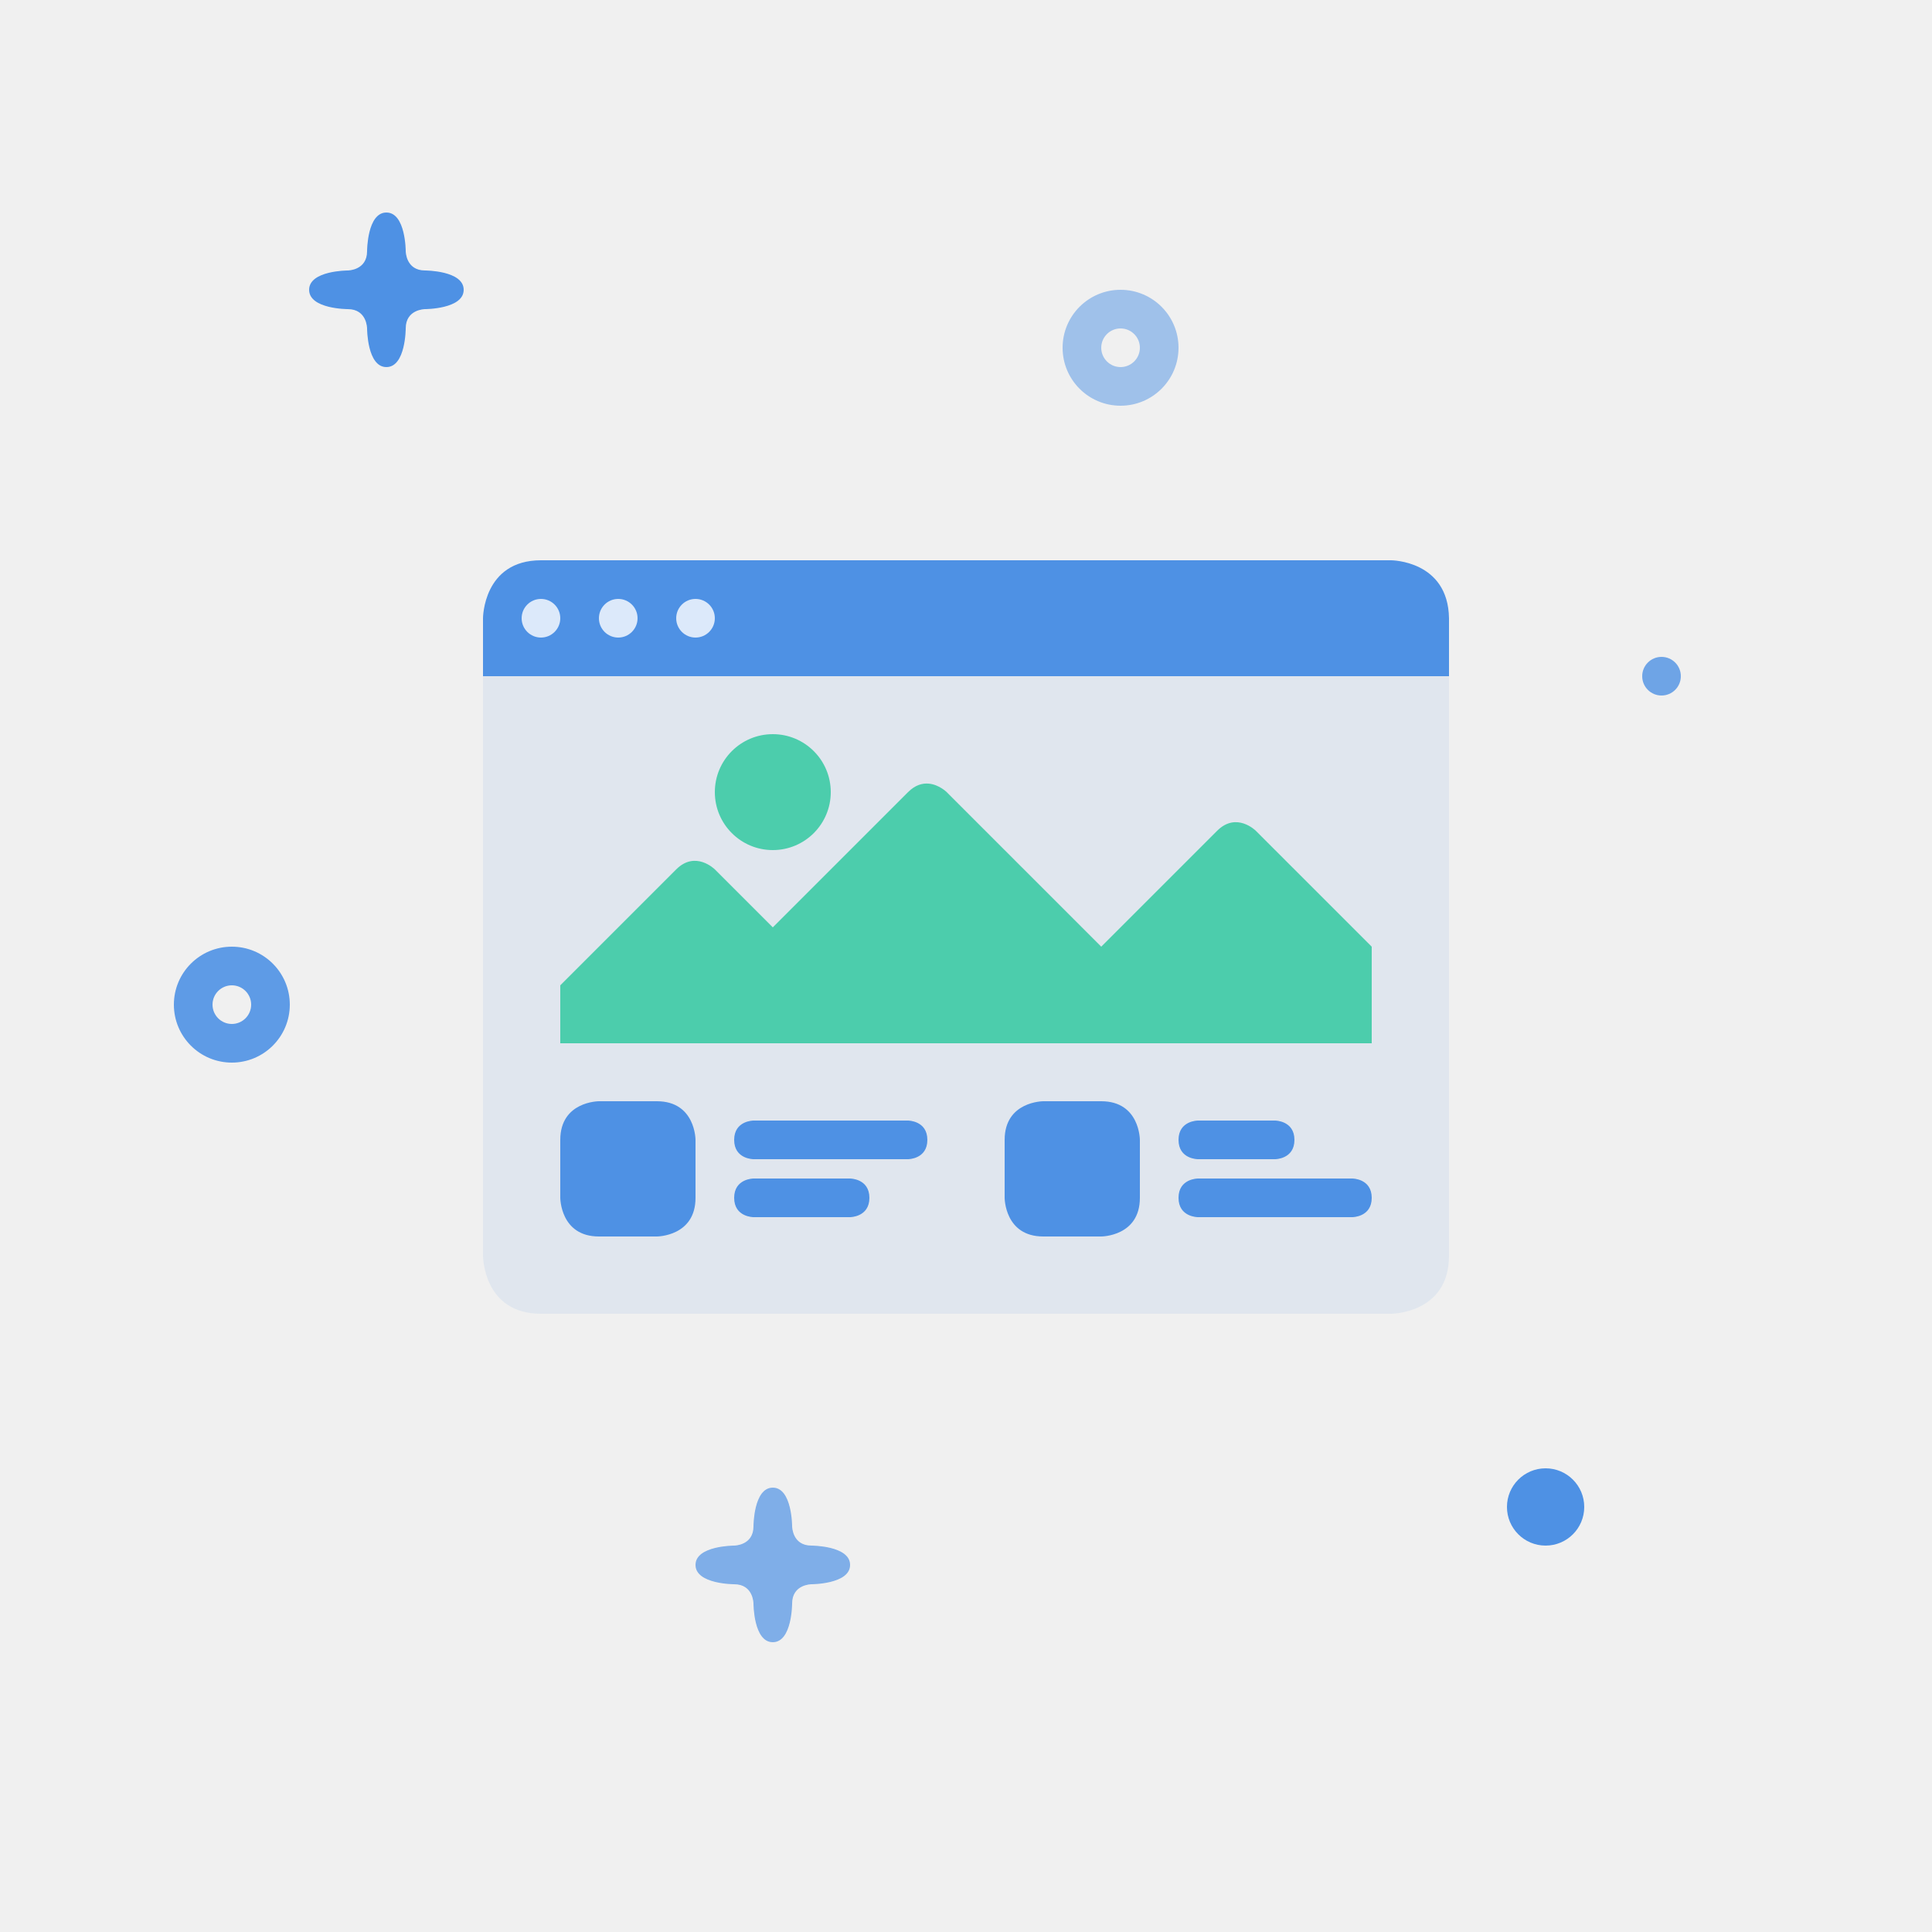
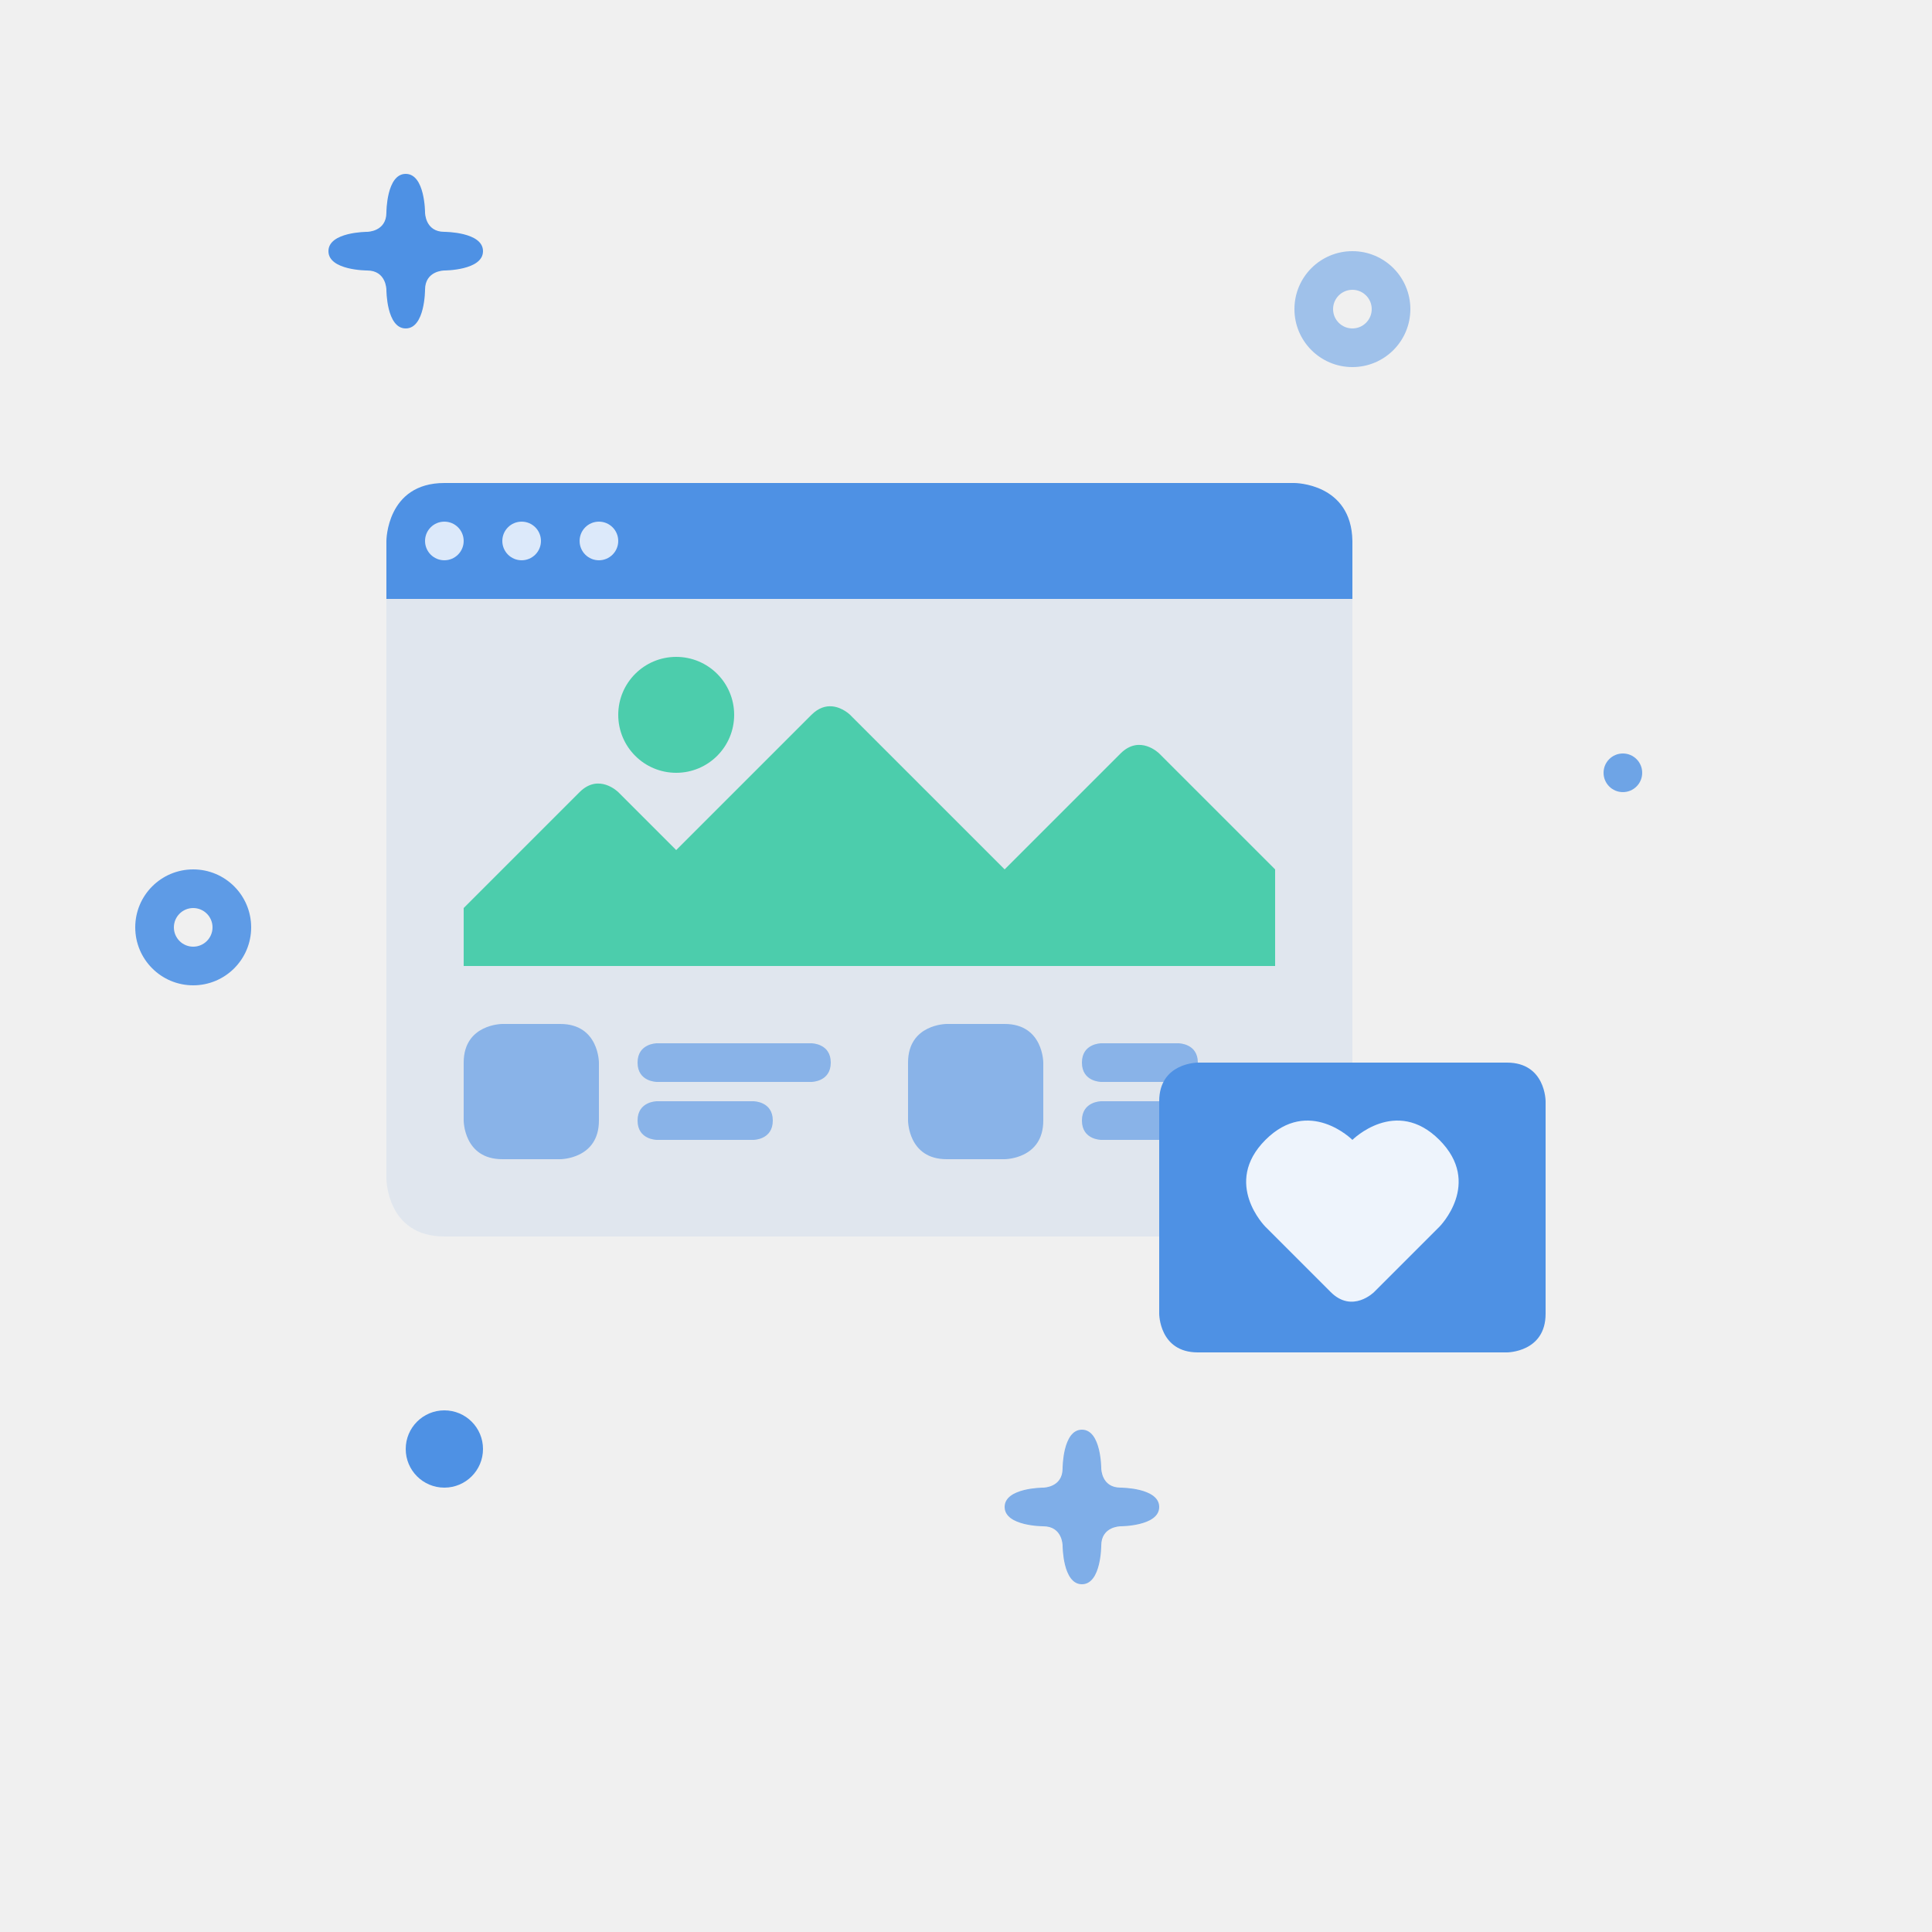
<svg xmlns="http://www.w3.org/2000/svg" width="100" height="100" viewBox="0 0 100 100" version="1.1" id="svg830">
  <defs id="defs824" />
-   <path style="opacity:0.1;fill:#4e91e4" d="m 25,35 v 30 c 0,0 0,3 3,3 3,0 44,0 44,0 0,0 3,0 3,-3 0,-3 0,-30 0,-30 z" id="path832" />
-   <path style="fill:#4e91e4" d="m 25,35 v -3 c 0,0 6e-6,-3 3,-3 h 44 c 0,0 2.954,3.51e-4 3,3 v 3 z" id="path834" />
-   <path style="opacity:0.8;fill:#ffffff" d="m 28,31 c -0.552,0 -1,0.448 -1,1 0,0.552 0.448,1 1,1 0.552,0 1,-0.448 1,-1 0,-0.552 -0.448,-1 -1,-1 z m 4,0 c -0.552,0 -1,0.448 -1,1 0,0.552 0.448,1 1,1 0.552,0 1,-0.448 1,-1 0,-0.552 -0.448,-1 -1,-1 z m 4,0 c -0.552,0 -1,0.448 -1,1 0,0.552 0.448,1 1,1 0.552,0 1,-0.448 1,-1 0,-0.552 -0.448,-1 -1,-1 z" id="path836" />
-   <path style="opacity:1;fill:#4e91e4" d="M 31 57 C 31 57 29 57 29 59 L 29 62 C 29 62 29 64 31 64 L 34 64 C 34 64 36 64 36 62 L 36 59 C 36 59 36 57 34 57 L 31 57 z M 39 58 C 39 58 38 58 38 59 C 38 60 39 60 39 60 L 47 60 C 47 60 48 60 48 59 C 48 58 47 58 47 58 L 39 58 z M 39 61 C 39 61 38 61 38 62 C 38 63 39 63 39 63 L 44 63 C 44 63 45 63 45 62 C 45 61 44 61 44 61 L 39 61 z " id="path843" />
-   <path style="opacity:1;fill:#4e91e4" d="M 54 57 C 54 57 52 57 52 59 L 52 62 C 52 62 52 64 54 64 L 57 64 C 57 64 59 64 59 62 L 59 59 C 59 59 59 57 57 57 L 54 57 z M 62 58 C 62 58 61 58 61 59 C 61 60 62 60 62 60 L 66 60 C 66 60 67 60 67 59 C 67 58 66 58 66 58 L 62 58 z M 62 61 C 62 61 61 61 61 62 C 61 63 62 63 62 63 L 70 63 C 70 63 71 63 71 62 C 71 61 70 61 70 61 L 62 61 z " id="path845" />
-   <path style="opacity:1;fill:#4ccdac" d="m 40,38 c -1.657,0 -3,1.343 -3,3 0,1.657 1.343,3 3,3 1.657,0 3,-1.343 3,-3 0,-1.657 -1.343,-3 -3,-3 z m 8.072,2.561 C 47.75,40.531 47.375,40.625 47,41 l -7,7 -3,-3 c 0,0 -1,-1 -2,0 l -6,6 v 3 h 42 v -5 l -6,-6 c 0,0 -1,-1 -2,0 l -6,6 -8,-8 c 0,0 -0.391,-0.391 -0.928,-0.439 z" id="path920" />
-   <path style="fill:#4e91e4" d="m 19,17 c 0,0 0,-1 -1,-1 0,0 -2,0 -2,-1 0,-1 2,-1 2,-1 0,0 1,0 1,-1 0,0 0,-2 1,-2 1,0 1,2 1,2 0,0 0,1 1,1 0,0 2,0 2,1 0,1 -2,1 -2,1 0,0 -1,0 -1,1 0,0 0,2 -1,2 -1,0 -1,-2 -1,-2 z" id="path933" />
-   <path style="opacity:0.5;fill:#4e91e4" d="m 58,15 c -1.657,0 -3,1.343 -3,3 0,1.657 1.343,3 3,3 1.657,0 3,-1.343 3,-3 0,-1.657 -1.343,-3 -3,-3 z m 0,2 c 0.552,0 1,0.448 1,1 0,0.552 -0.448,1 -1,1 -0.552,0 -1,-0.448 -1,-1 0,-0.552 0.448,-1 1,-1 z" id="path943" />
-   <path style="opacity:1;fill:#4e91e4" d="m 82,78 c 0,1.105 -0.895,2 -2,2 -1.105,0 -2,-0.895 -2,-2 0,-1.105 0.895,-2 2,-2 1.105,0 2,0.895 2,2 z" id="path950" />
-   <path id="path953" d="m 39,83 c 0,0 0,-1 -1,-1 0,0 -2,0 -2,-1 0,-1 2,-1 2,-1 0,0 1,0 1,-1 0,0 0,-2 1,-2 1,0 1,2 1,2 0,0 0,1 1,1 0,0 2,0 2,1 0,1 -2,1 -2,1 0,0 -1,0 -1,1 0,0 0,2 -1,2 -1,0 -1,-2 -1,-2 z" style="opacity:0.7;fill:#4e91e4" />
-   <path id="path955" d="m 12,49 c -1.657,0 -3,1.343 -3,3 0,1.657 1.343,3 3,3 1.657,0 3,-1.343 3,-3 0,-1.657 -1.343,-3 -3,-3 z m 0,2 c 0.552,0 1,0.448 1,1 0,0.552 -0.448,1 -1,1 -0.552,0 -1,-0.448 -1,-1 0,-0.552 0.448,-1 1,-1 z" style="opacity:0.9;fill:#4e91e4" />
-   <path style="opacity:0.8;fill:#4e91e4" d="m 87,35 a 1,1 0 0 1 -1,1 1,1 0 0 1 -1,-1 1,1 0 0 1 1,-1 1,1 0 0 1 1,1 z" id="path957" />
+   <path style="opacity:0.1;fill:#4e91e4" d="m 20,31 v 30 c 0,0 0,3 3,3 3,0 44,0 44,0 0,0 3,0 3,-3 0,-3 0,-30 0,-30 z" id="path832" />
+   <path style="fill:#4e91e4" d="m 20,31 v -3 c 0,0 6e-6,-3 3,-3 h 44 c 0,0 2.954,3.51e-4 3,3 v 3 z" id="path834" />
+   <path style="opacity:0.8;fill:#ffffff" d="m 23,27 c -0.552,0 -1,0.448 -1,1 0,0.552 0.448,1 1,1 0.552,0 1,-0.448 1,-1 0,-0.552 -0.448,-1 -1,-1 z m 4,0 c -0.552,0 -1,0.448 -1,1 0,0.552 0.448,1 1,1 0.552,0 1,-0.448 1,-1 0,-0.552 -0.448,-1 -1,-1 z m 4,0 c -0.552,0 -1,0.448 -1,1 0,0.552 0.448,1 1,1 0.552,0 1,-0.448 1,-1 0,-0.552 -0.448,-1 -1,-1 z" id="path836" />
+   <path style="opacity:0.6;fill:#4e91e4" d="m 26,53 c 0,0 -2,0 -2,2 v 3 c 0,0 0,2 2,2 h 3 c 0,0 2,0 2,-2 v -3 c 0,0 0,-2 -2,-2 z m 8,1 c 0,0 -1,0 -1,1 0,1 1,1 1,1 h 8 c 0,0 1,0 1,-1 0,-1 -1,-1 -1,-1 z m 0,3 c 0,0 -1,0 -1,1 0,1 1,1 1,1 h 5 c 0,0 1,0 1,-1 0,-1 -1,-1 -1,-1 z" id="path843" />
+   <path style="opacity:0.6;fill:#4e91e4" d="m 49,53 c 0,0 -2,0 -2,2 v 3 c 0,0 0,2 2,2 h 3 c 0,0 2,0 2,-2 v -3 c 0,0 0,-2 -2,-2 z m 8,1 c 0,0 -1,0 -1,1 0,1 1,1 1,1 h 4 c 0,0 1,0 1,-1 0,-1 -1,-1 -1,-1 z m 0,3 c 0,0 -1,0 -1,1 0,1 1,1 1,1 h 8 c 0,0 1,0 1,-1 0,-1 -1,-1 -1,-1 z" id="path845" />
+   <path style="opacity:1;fill:#4ccdac" d="m 35,34 c -1.657,0 -3,1.343 -3,3 0,1.657 1.343,3 3,3 1.657,0 3,-1.343 3,-3 0,-1.657 -1.343,-3 -3,-3 z m 8.072,2.561 C 42.75,36.531 42.375,36.625 42,37 l -7,7 -3,-3 c 0,0 -1,-1 -2,0 l -6,6 v 3 h 42 v -5 l -6,-6 c 0,0 -1,-1 -2,0 l -6,6 -8,-8 c 0,0 -0.391,-0.391 -0.928,-0.439 z" id="path920" />
+   <path style="fill:#4e91e4" d="m 20,15 c 0,0 0,-1 -1,-1 0,0 -2,0 -2,-1 0,-1 2,-1 2,-1 0,0 1,0 1,-1 0,0 0,-2 1,-2 1,0 1,2 1,2 0,0 0,1 1,1 0,0 2,0 2,1 0,1 -2,1 -2,1 0,0 -1,0 -1,1 0,0 0,2 -1,2 -1,0 -1,-2 -1,-2 z" id="path933" />
+   <path style="opacity:0.5;fill:#4e91e4" d="m 70,13 c -1.657,0 -3,1.343 -3,3 0,1.657 1.343,3 3,3 1.657,0 3,-1.343 3,-3 0,-1.657 -1.343,-3 -3,-3 z m 0,2 c 0.552,0 1,0.448 1,1 0,0.552 -0.448,1 -1,1 -0.552,0 -1,-0.448 -1,-1 0,-0.552 0.448,-1 1,-1 z" id="path943" />
+   <path style="opacity:1;fill:#4e91e4" d="m 25,75 c 0,1.105 -0.895,2 -2,2 -1.105,0 -2,-0.895 -2,-2 0,-1.105 0.895,-2 2,-2 1.105,0 2,0.895 2,2 z" id="path950" />
+   <path id="path953" d="m 55,80 c 0,0 0,-1 -1,-1 0,0 -2,0 -2,-1 0,-1 2,-1 2,-1 0,0 1,0 1,-1 0,0 0,-2 1,-2 1,0 1,2 1,2 0,0 0,1 1,1 0,0 2,0 2,1 0,1 -2,1 -2,1 0,0 -1,0 -1,1 0,0 0,2 -1,2 -1,0 -1,-2 -1,-2 z" style="opacity:0.7;fill:#4e91e4" />
+   <path id="path955" d="m 10,45 c -1.657,0 -3,1.343 -3,3 0,1.657 1.343,3 3,3 1.657,0 3,-1.343 3,-3 0,-1.657 -1.343,-3 -3,-3 z m 0,2 c 0.552,0 1,0.448 1,1 0,0.552 -0.448,1 -1,1 -0.552,0 -1,-0.448 -1,-1 0,-0.552 0.448,-1 1,-1 z" style="opacity:0.9;fill:#4e91e4" />
+   <path style="opacity:0.8;fill:#4e91e4" d="m 85,40 a 1,1 0 0 1 -1,1 1,1 0 0 1 -1,-1 1,1 0 0 1 1,-1 1,1 0 0 1 1,1 z" id="path957" />
+   <path style="fill:#4e91e4" d="m 62,55 c 0,0 -2,0 -2,2 0,2 0,11 0,11 0,0 0,2 2,2 2,0 16,0 16,0 0,0 2,0 2,-2 0,-2 0,-11 0,-11 0,0 0,-2 -2,-2 -2,0 -16,0 -16,0 z" id="path1443" />
+   <path style="opacity:0.9;fill:#ffffff" d="m 65.5,59 c -2.25,2.25 0,4.5 0,4.5 l 3.375,3.375 c 1.125,1.125 2.25,0 2.25,0 l 3.375,-3.375 c 0,0 2.25,-2.25 0,-4.5 C 72.25,56.75 70,59 70,59 c 0,0 -2.25,-2.25 -4.5,0 z" id="path1445" />
</svg>
